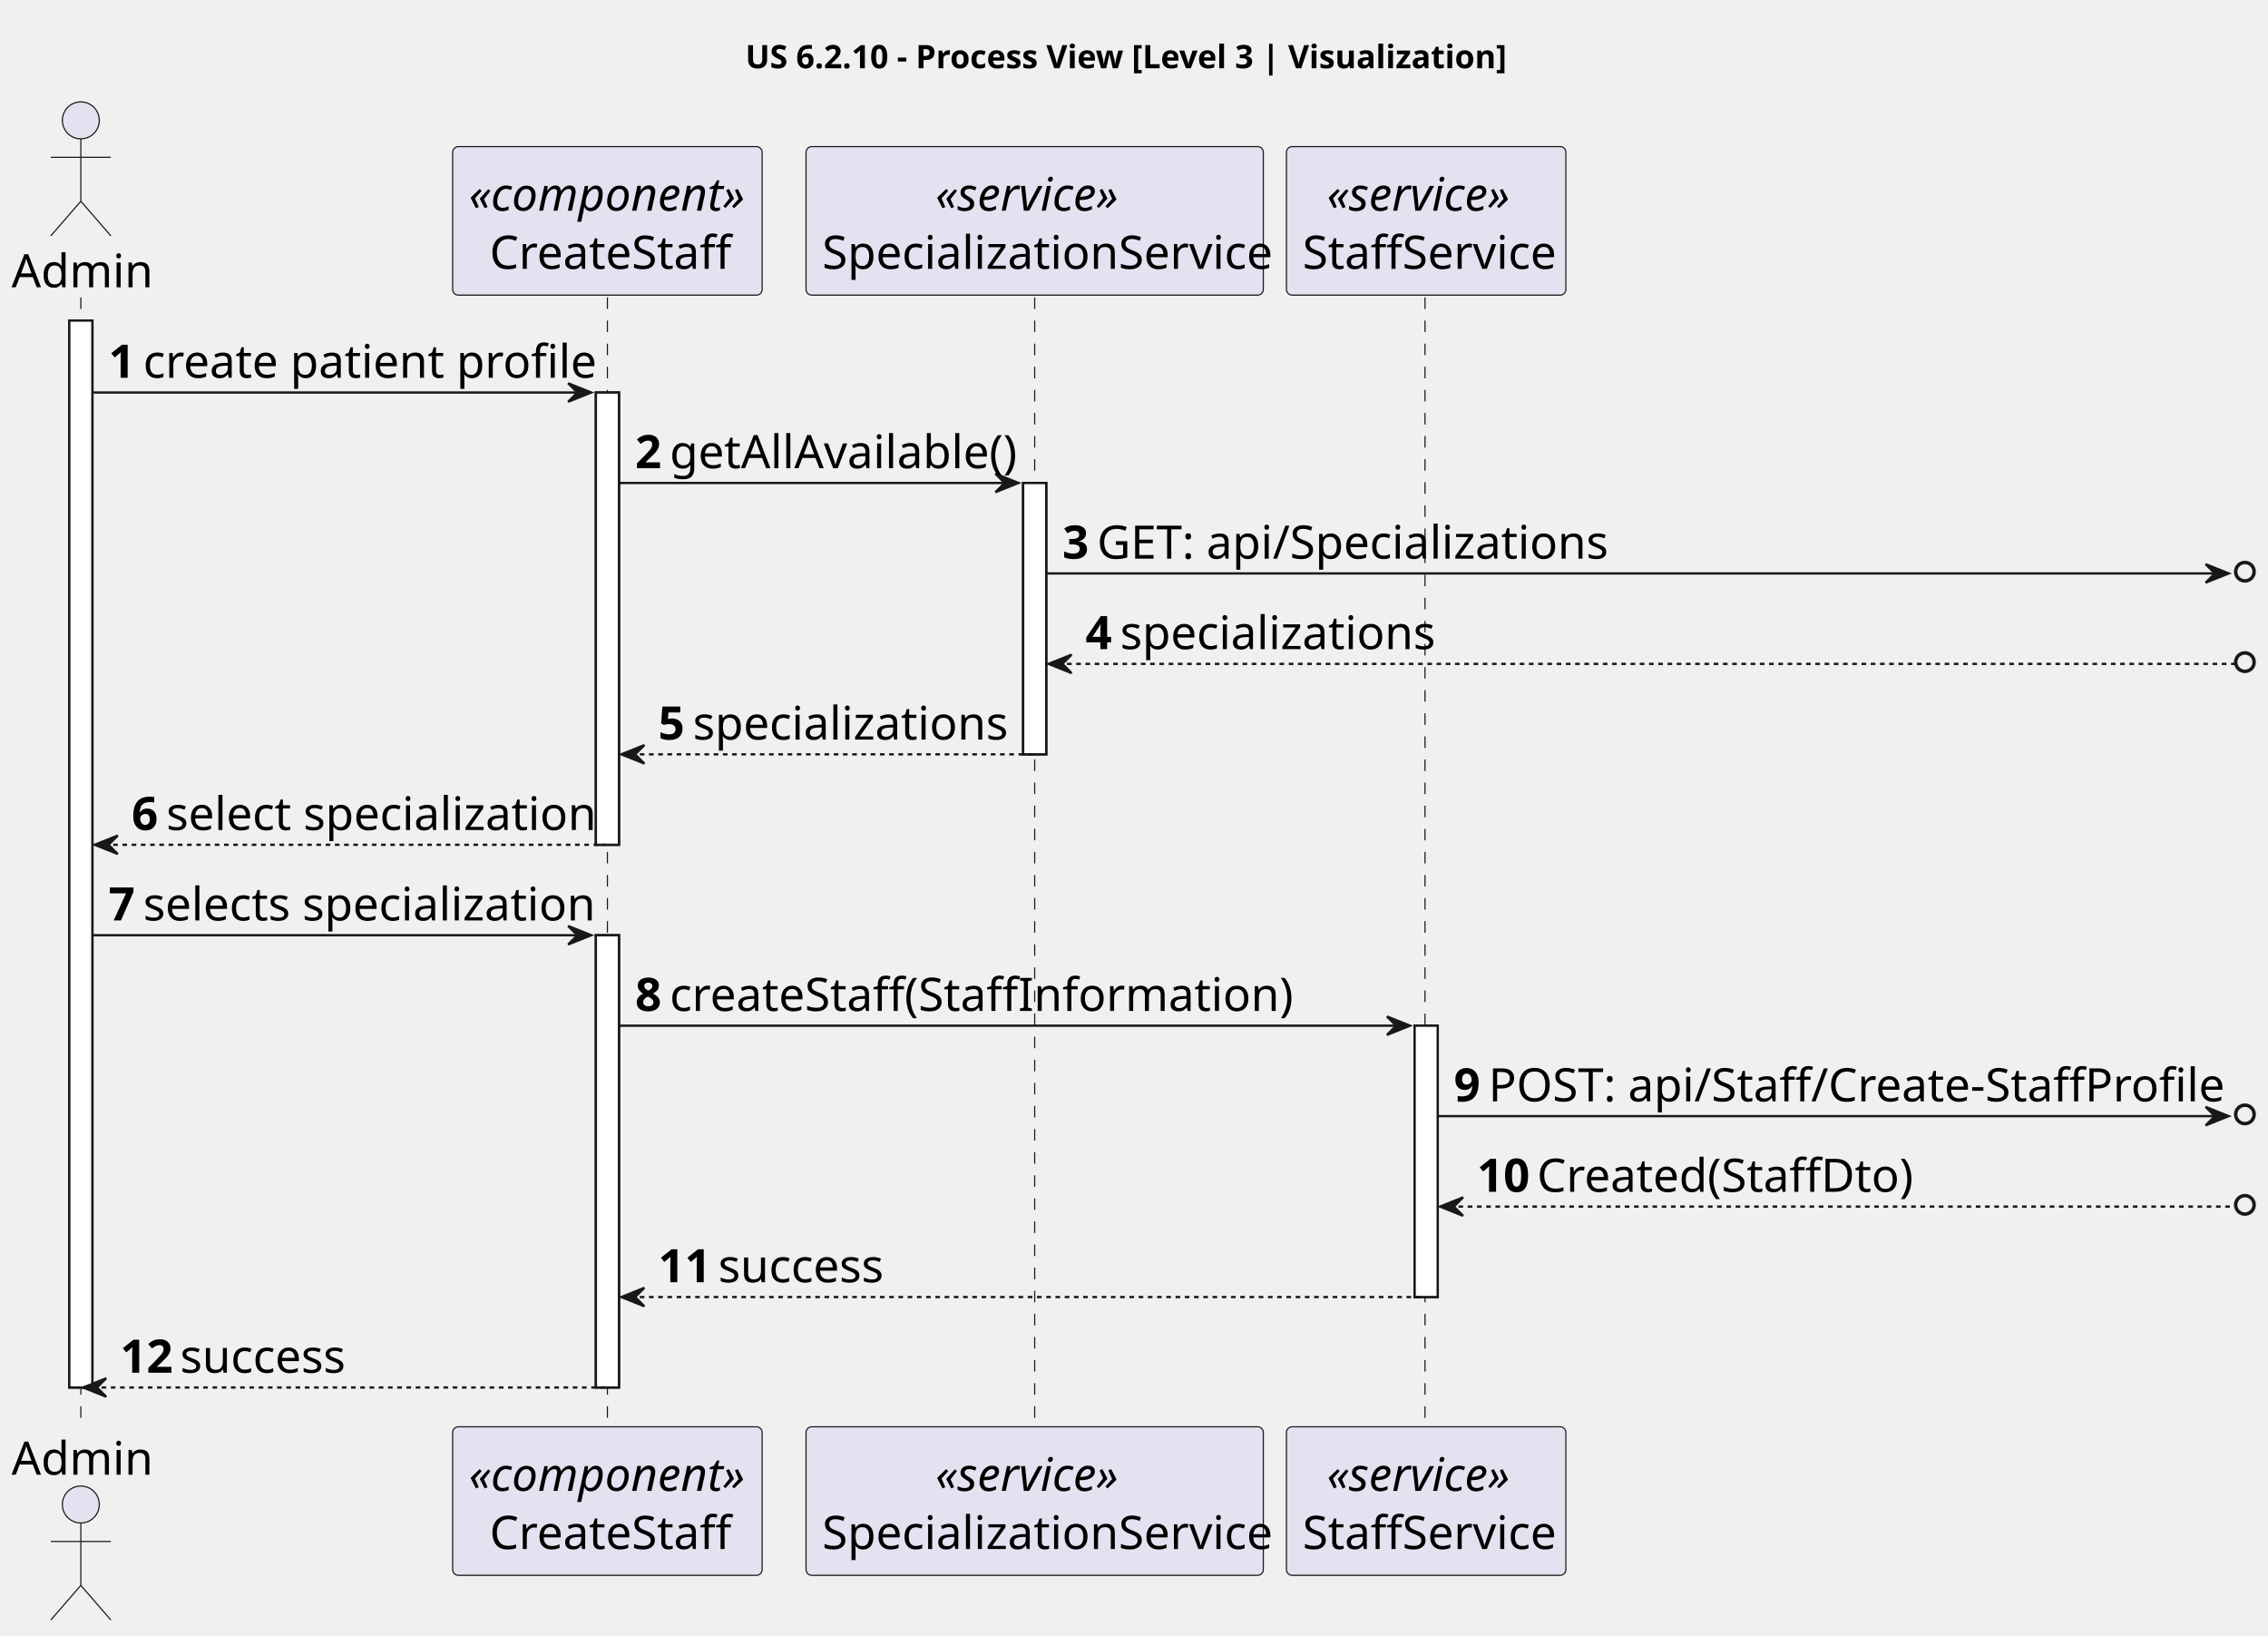
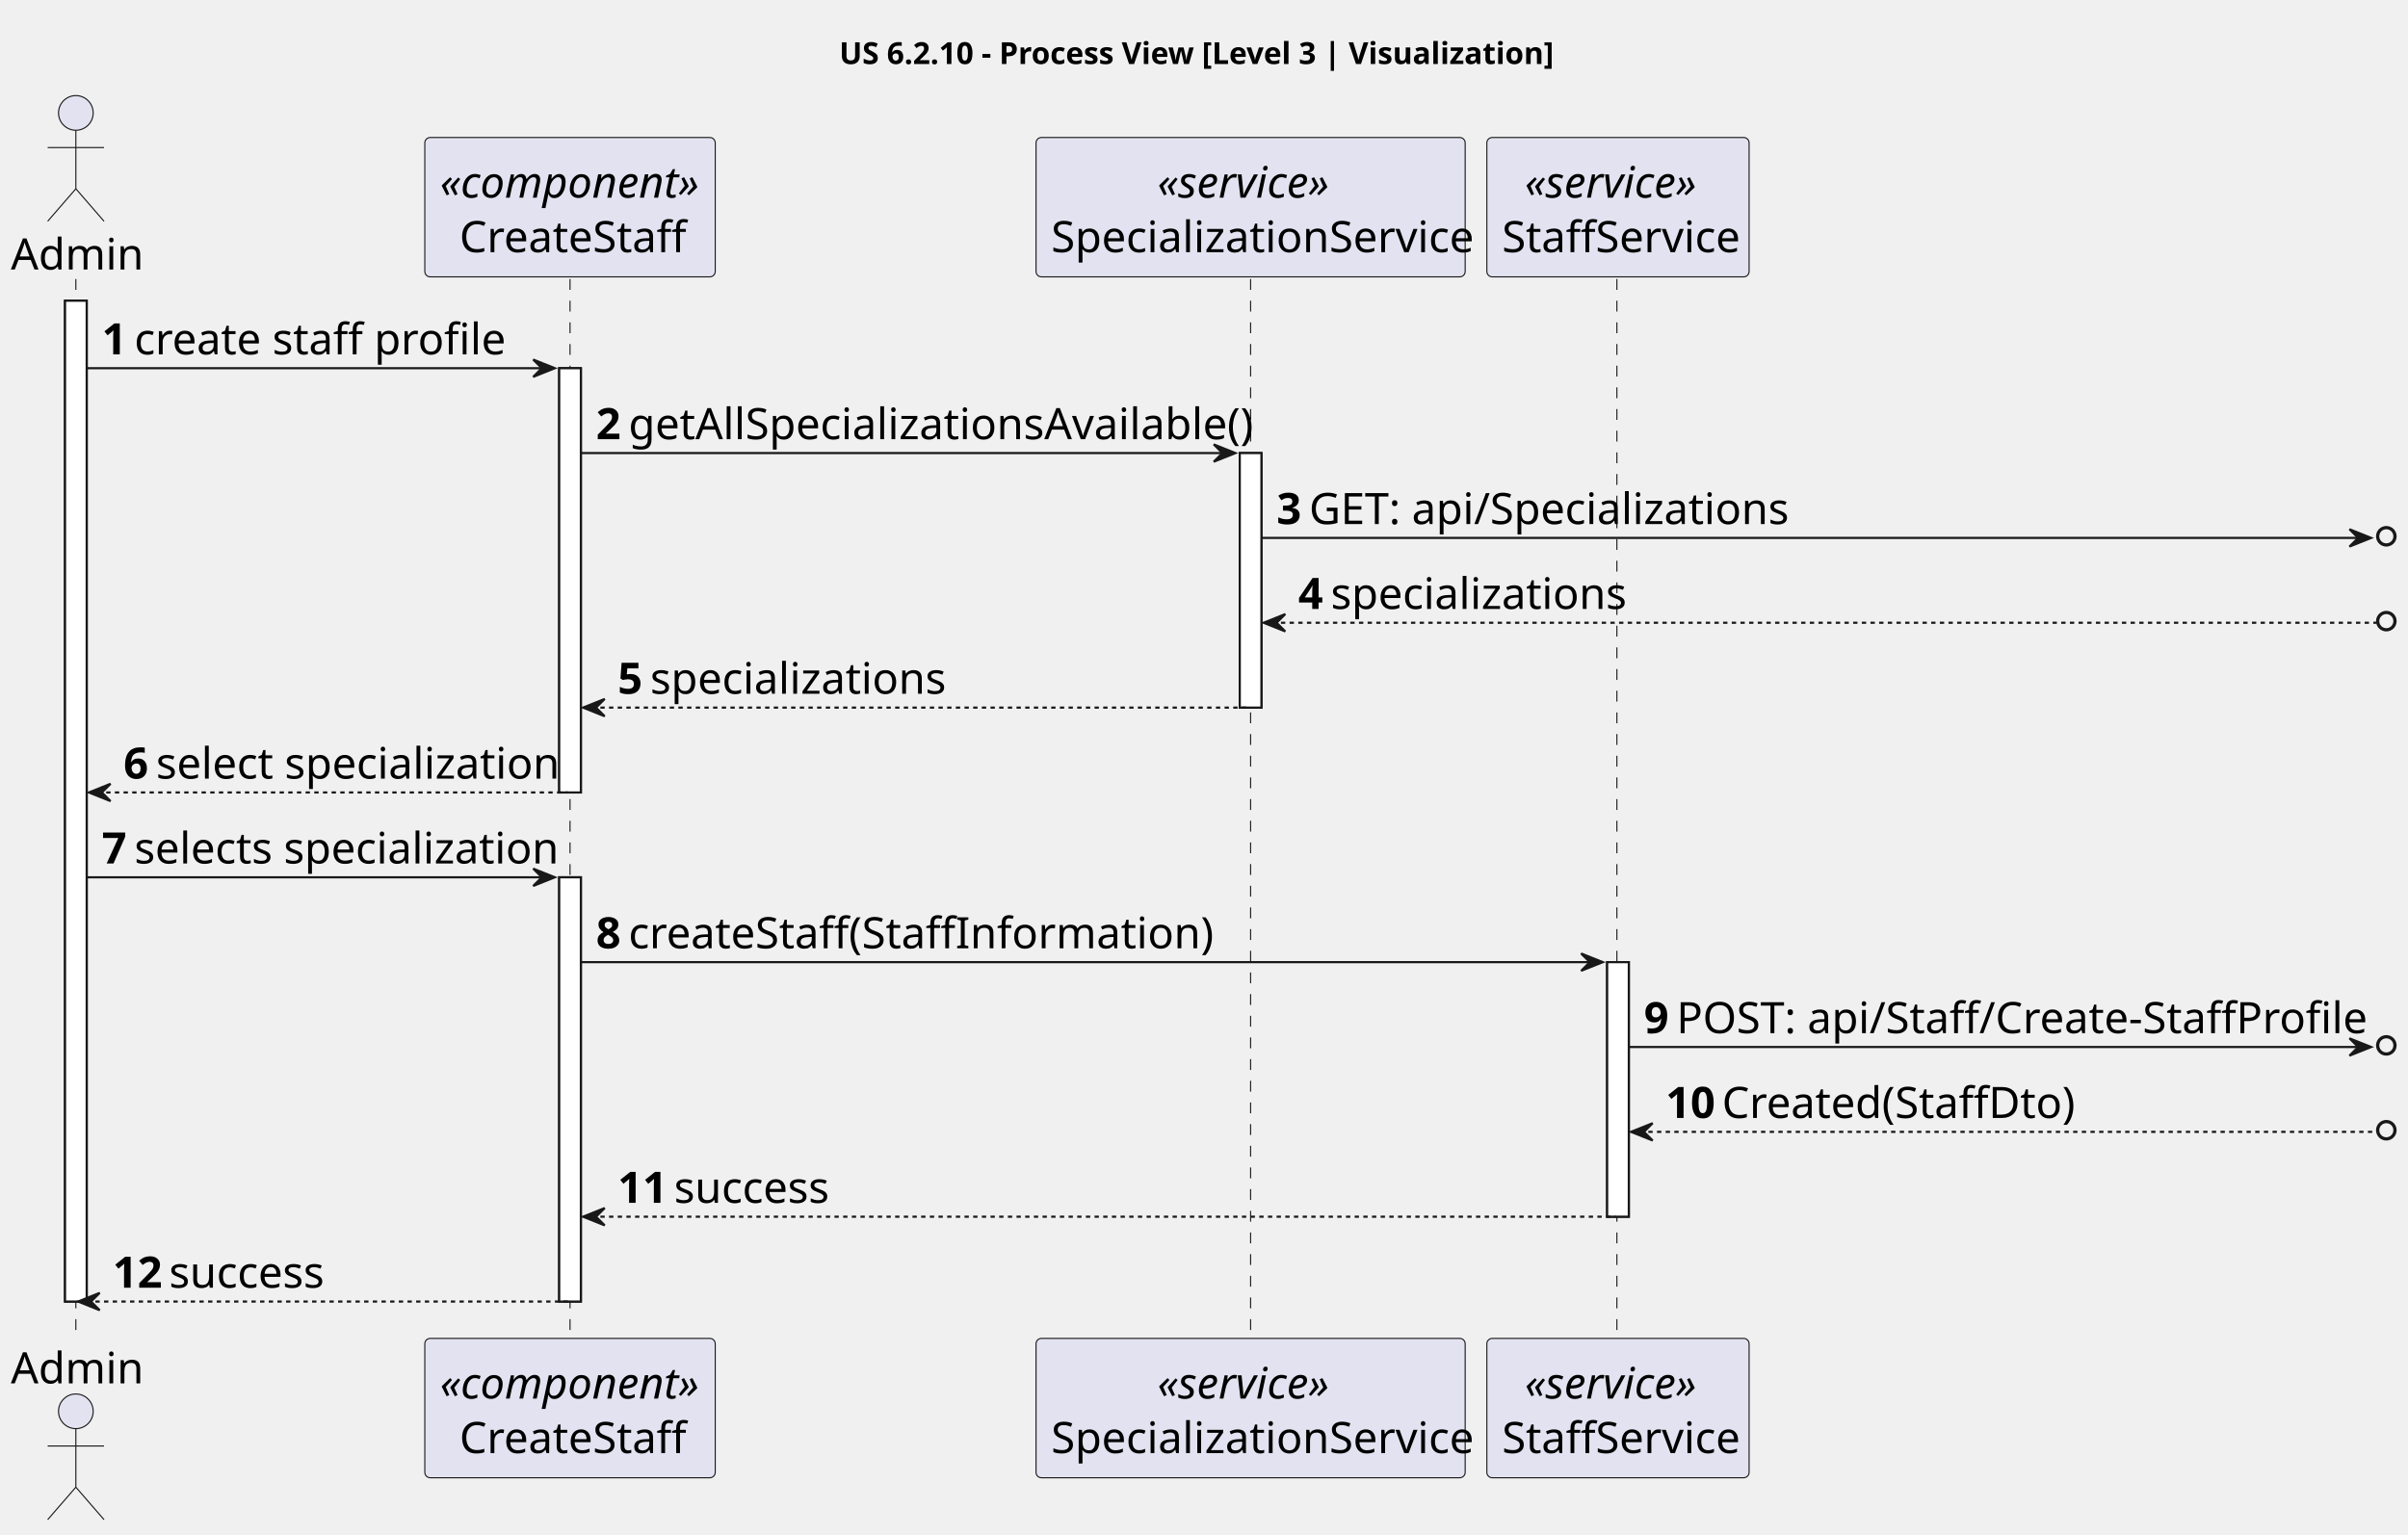
- <svg xmlns="http://www.w3.org/2000/svg" contentStyleType="text/css" height="708px" preserveAspectRatio="none" style="width:982px;height:708px;background:#FFFFFF;" version="1.1" viewBox="0 0 982 708" width="982px" zoomAndPan="magnify">
+ <svg xmlns="http://www.w3.org/2000/svg" contentStyleType="text/css" height="708px" preserveAspectRatio="none" style="width:1111px;height:708px;background:#FFFFFF;" version="1.1" viewBox="0 0 1111 708" width="1111px" zoomAndPan="magnify">
  <defs />
  <g>
-     <text fill="#000000" font-family="sans-serif" font-size="14" font-weight="bold" lengthAdjust="spacing" textLength="334" x="322.75" y="29.533">US 6.2.10 - Process View [Level 3 | Visualization]</text>
+     <text fill="#000000" font-family="sans-serif" font-size="14" font-weight="bold" lengthAdjust="spacing" textLength="334" x="387.25" y="29.533">US 6.2.10 - Process View [Level 3 | Visualization]</text>
    <rect fill="#FFFFFF" height="461.875" style="stroke:#181818;stroke-width:1.0;" width="10" x="30" y="138.766" />
    <rect fill="#FFFFFF" height="195.781" style="stroke:#181818;stroke-width:1.0;" width="10" x="258" y="169.922" />
    <rect fill="#FFFFFF" height="195.781" style="stroke:#181818;stroke-width:1.0;" width="10" x="258" y="404.859" />
-     <rect fill="#FFFFFF" height="117.469" style="stroke:#181818;stroke-width:1.0;" width="10" x="443" y="209.078" />
-     <rect fill="#FFFFFF" height="117.469" style="stroke:#181818;stroke-width:1.0;" width="10" x="612.5" y="444.016" />
+     <rect fill="#FFFFFF" height="117.469" style="stroke:#181818;stroke-width:1.0;" width="10" x="572" y="209.078" />
+     <rect fill="#FFFFFF" height="117.469" style="stroke:#181818;stroke-width:1.0;" width="10" x="741.5" y="444.016" />
    <line style="stroke:#181818;stroke-width:0.5;stroke-dasharray:5.0,5.0;" x1="35" x2="35" y1="128.766" y2="618.641" />
    <line style="stroke:#181818;stroke-width:0.5;stroke-dasharray:5.0,5.0;" x1="263" x2="263" y1="128.766" y2="618.641" />
-     <line style="stroke:#181818;stroke-width:0.5;stroke-dasharray:5.0,5.0;" x1="448" x2="448" y1="128.766" y2="618.641" />
-     <line style="stroke:#181818;stroke-width:0.5;stroke-dasharray:5.0,5.0;" x1="617" x2="617" y1="128.766" y2="618.641" />
+     <line style="stroke:#181818;stroke-width:0.5;stroke-dasharray:5.0,5.0;" x1="577" x2="577" y1="128.766" y2="618.641" />
+     <line style="stroke:#181818;stroke-width:0.5;stroke-dasharray:5.0,5.0;" x1="746" x2="746" y1="128.766" y2="618.641" />
    <text fill="#000000" font-family="sans-serif" font-size="20" lengthAdjust="spacing" textLength="54" x="5" y="124.371">Admin</text>
    <ellipse cx="35" cy="52.109" fill="#E2E2F0" rx="8" ry="8" style="stroke:#181818;stroke-width:0.5;" />
    <path d="M35,60.109 L35,87.109 M22,68.109 L48,68.109 M35,87.109 L22,102.109 M35,87.109 L48,102.109 " fill="none" style="stroke:#181818;stroke-width:0.5;" />
    <text fill="#000000" font-family="sans-serif" font-size="20" lengthAdjust="spacing" textLength="54" x="5" y="638.402">Admin</text>
    <ellipse cx="35" cy="651.297" fill="#E2E2F0" rx="8" ry="8" style="stroke:#181818;stroke-width:0.5;" />
    <path d="M35,659.297 L35,686.297 M22,667.297 L48,667.297 M35,686.297 L22,701.297 M35,686.297 L48,701.297 " fill="none" style="stroke:#181818;stroke-width:0.5;" />
    <rect fill="#E2E2F0" height="64.312" rx="2.5" ry="2.5" style="stroke:#181818;stroke-width:0.5;" width="134" x="196" y="63.453" />
    <text fill="#000000" font-family="sans-serif" font-size="20" font-style="italic" lengthAdjust="spacing" textLength="120" x="203" y="91.215">«component»</text>
    <text fill="#000000" font-family="sans-serif" font-size="20" lengthAdjust="spacing" textLength="102" x="212" y="116.371">CreateStaff</text>
    <rect fill="#E2E2F0" height="64.312" rx="2.5" ry="2.5" style="stroke:#181818;stroke-width:0.5;" width="134" x="196" y="617.641" />
    <text fill="#000000" font-family="sans-serif" font-size="20" font-style="italic" lengthAdjust="spacing" textLength="120" x="203" y="645.402">«component»</text>
    <text fill="#000000" font-family="sans-serif" font-size="20" lengthAdjust="spacing" textLength="102" x="212" y="670.559">CreateStaff</text>
-     <rect fill="#E2E2F0" height="64.312" rx="2.5" ry="2.5" style="stroke:#181818;stroke-width:0.5;" width="198" x="349" y="63.453" />
-     <text fill="#000000" font-family="sans-serif" font-size="20" font-style="italic" lengthAdjust="spacing" textLength="86" x="405" y="91.215">«service»</text>
-     <text fill="#000000" font-family="sans-serif" font-size="20" lengthAdjust="spacing" textLength="184" x="356" y="116.371">SpecializationService</text>
-     <rect fill="#E2E2F0" height="64.312" rx="2.5" ry="2.5" style="stroke:#181818;stroke-width:0.5;" width="198" x="349" y="617.641" />
-     <text fill="#000000" font-family="sans-serif" font-size="20" font-style="italic" lengthAdjust="spacing" textLength="86" x="405" y="645.402">«service»</text>
-     <text fill="#000000" font-family="sans-serif" font-size="20" lengthAdjust="spacing" textLength="184" x="356" y="670.559">SpecializationService</text>
-     <rect fill="#E2E2F0" height="64.312" rx="2.5" ry="2.5" style="stroke:#181818;stroke-width:0.5;" width="121" x="557" y="63.453" />
-     <text fill="#000000" font-family="sans-serif" font-size="20" font-style="italic" lengthAdjust="spacing" textLength="86" x="574.5" y="91.215">«service»</text>
-     <text fill="#000000" font-family="sans-serif" font-size="20" lengthAdjust="spacing" textLength="107" x="564" y="116.371">StaffService</text>
-     <rect fill="#E2E2F0" height="64.312" rx="2.5" ry="2.5" style="stroke:#181818;stroke-width:0.5;" width="121" x="557" y="617.641" />
-     <text fill="#000000" font-family="sans-serif" font-size="20" font-style="italic" lengthAdjust="spacing" textLength="86" x="574.5" y="645.402">«service»</text>
-     <text fill="#000000" font-family="sans-serif" font-size="20" lengthAdjust="spacing" textLength="107" x="564" y="670.559">StaffService</text>
+     <rect fill="#E2E2F0" height="64.312" rx="2.5" ry="2.5" style="stroke:#181818;stroke-width:0.5;" width="198" x="478" y="63.453" />
+     <text fill="#000000" font-family="sans-serif" font-size="20" font-style="italic" lengthAdjust="spacing" textLength="86" x="534" y="91.215">«service»</text>
+     <text fill="#000000" font-family="sans-serif" font-size="20" lengthAdjust="spacing" textLength="184" x="485" y="116.371">SpecializationService</text>
+     <rect fill="#E2E2F0" height="64.312" rx="2.5" ry="2.5" style="stroke:#181818;stroke-width:0.5;" width="198" x="478" y="617.641" />
+     <text fill="#000000" font-family="sans-serif" font-size="20" font-style="italic" lengthAdjust="spacing" textLength="86" x="534" y="645.402">«service»</text>
+     <text fill="#000000" font-family="sans-serif" font-size="20" lengthAdjust="spacing" textLength="184" x="485" y="670.559">SpecializationService</text>
+     <rect fill="#E2E2F0" height="64.312" rx="2.5" ry="2.5" style="stroke:#181818;stroke-width:0.5;" width="121" x="686" y="63.453" />
+     <text fill="#000000" font-family="sans-serif" font-size="20" font-style="italic" lengthAdjust="spacing" textLength="86" x="703.5" y="91.215">«service»</text>
+     <text fill="#000000" font-family="sans-serif" font-size="20" lengthAdjust="spacing" textLength="107" x="693" y="116.371">StaffService</text>
+     <rect fill="#E2E2F0" height="64.312" rx="2.5" ry="2.5" style="stroke:#181818;stroke-width:0.5;" width="121" x="686" y="617.641" />
+     <text fill="#000000" font-family="sans-serif" font-size="20" font-style="italic" lengthAdjust="spacing" textLength="86" x="703.5" y="645.402">«service»</text>
+     <text fill="#000000" font-family="sans-serif" font-size="20" lengthAdjust="spacing" textLength="107" x="693" y="670.559">StaffService</text>
    <rect fill="#FFFFFF" height="461.875" style="stroke:#181818;stroke-width:1.0;" width="10" x="30" y="138.766" />
    <rect fill="#FFFFFF" height="195.781" style="stroke:#181818;stroke-width:1.0;" width="10" x="258" y="169.922" />
    <rect fill="#FFFFFF" height="195.781" style="stroke:#181818;stroke-width:1.0;" width="10" x="258" y="404.859" />
-     <rect fill="#FFFFFF" height="117.469" style="stroke:#181818;stroke-width:1.0;" width="10" x="443" y="209.078" />
-     <rect fill="#FFFFFF" height="117.469" style="stroke:#181818;stroke-width:1.0;" width="10" x="612.5" y="444.016" />
+     <rect fill="#FFFFFF" height="117.469" style="stroke:#181818;stroke-width:1.0;" width="10" x="572" y="209.078" />
+     <rect fill="#FFFFFF" height="117.469" style="stroke:#181818;stroke-width:1.0;" width="10" x="741.5" y="444.016" />
    <polygon fill="#181818" points="246,165.922,256,169.922,246,173.922,250,169.922" style="stroke:#181818;stroke-width:1.0;" />
    <line style="stroke:#181818;stroke-width:1.0;" x1="40" x2="252" y1="169.922" y2="169.922" />
    <text fill="#000000" font-family="sans-serif" font-size="20" font-weight="bold" lengthAdjust="spacing" textLength="11" x="47" y="163.527">1</text>
-     <text fill="#000000" font-family="sans-serif" font-size="20" lengthAdjust="spacing" textLength="181" x="62" y="163.527">create patient profile</text>
-     <polygon fill="#181818" points="431,205.078,441,209.078,431,213.078,435,209.078" style="stroke:#181818;stroke-width:1.0;" />
-     <line style="stroke:#181818;stroke-width:1.0;" x1="268" x2="437" y1="209.078" y2="209.078" />
+     <text fill="#000000" font-family="sans-serif" font-size="20" lengthAdjust="spacing" textLength="161" x="62" y="163.527">create staff profile</text>
+     <polygon fill="#181818" points="560,205.078,570,209.078,560,213.078,564,209.078" style="stroke:#181818;stroke-width:1.0;" />
+     <line style="stroke:#181818;stroke-width:1.0;" x1="268" x2="566" y1="209.078" y2="209.078" />
    <text fill="#000000" font-family="sans-serif" font-size="20" font-weight="bold" lengthAdjust="spacing" textLength="11" x="275" y="202.684">2</text>
-     <text fill="#000000" font-family="sans-serif" font-size="20" lengthAdjust="spacing" textLength="141" x="290" y="202.684">getAllAvailable()</text>
-     <ellipse cx="972" cy="247.484" fill="none" rx="4" ry="4" style="stroke:#181818;stroke-width:1.5;" />
-     <polygon fill="#181818" points="955,244.234,965,248.234,955,252.234,959,248.234" style="stroke:#181818;stroke-width:1.0;" />
-     <line style="stroke:#181818;stroke-width:1.0;" x1="453" x2="961" y1="248.234" y2="248.234" />
-     <text fill="#000000" font-family="sans-serif" font-size="20" font-weight="bold" lengthAdjust="spacing" textLength="11" x="460" y="241.84">3</text>
-     <text fill="#000000" font-family="sans-serif" font-size="20" lengthAdjust="spacing" textLength="214" x="475" y="241.84">GET: api/Specializations</text>
-     <polygon fill="#181818" points="464,283.391,454,287.391,464,291.391,460,287.391" style="stroke:#181818;stroke-width:1.0;" />
-     <ellipse cx="972" cy="286.641" fill="none" rx="4" ry="4" style="stroke:#181818;stroke-width:1.5;" />
-     <line style="stroke:#181818;stroke-width:1.0;stroke-dasharray:2.0,2.0;" x1="458" x2="967.5" y1="287.391" y2="287.391" />
-     <text fill="#000000" font-family="sans-serif" font-size="20" font-weight="bold" lengthAdjust="spacing" textLength="11" x="470" y="280.996">4</text>
-     <text fill="#000000" font-family="sans-serif" font-size="20" lengthAdjust="spacing" textLength="126" x="485" y="280.996">specializations</text>
+     <text fill="#000000" font-family="sans-serif" font-size="20" lengthAdjust="spacing" textLength="270" x="290" y="202.684">getAllSpecializationsAvailable()</text>
+     <ellipse cx="1101" cy="247.484" fill="none" rx="4" ry="4" style="stroke:#181818;stroke-width:1.5;" />
+     <polygon fill="#181818" points="1084,244.234,1094,248.234,1084,252.234,1088,248.234" style="stroke:#181818;stroke-width:1.0;" />
+     <line style="stroke:#181818;stroke-width:1.0;" x1="582" x2="1090" y1="248.234" y2="248.234" />
+     <text fill="#000000" font-family="sans-serif" font-size="20" font-weight="bold" lengthAdjust="spacing" textLength="11" x="589" y="241.84">3</text>
+     <text fill="#000000" font-family="sans-serif" font-size="20" lengthAdjust="spacing" textLength="214" x="604" y="241.84">GET: api/Specializations</text>
+     <polygon fill="#181818" points="593,283.391,583,287.391,593,291.391,589,287.391" style="stroke:#181818;stroke-width:1.0;" />
+     <ellipse cx="1101" cy="286.641" fill="none" rx="4" ry="4" style="stroke:#181818;stroke-width:1.5;" />
+     <line style="stroke:#181818;stroke-width:1.0;stroke-dasharray:2.0,2.0;" x1="587" x2="1096.5" y1="287.391" y2="287.391" />
+     <text fill="#000000" font-family="sans-serif" font-size="20" font-weight="bold" lengthAdjust="spacing" textLength="11" x="599" y="280.996">4</text>
+     <text fill="#000000" font-family="sans-serif" font-size="20" lengthAdjust="spacing" textLength="126" x="614" y="280.996">specializations</text>
    <polygon fill="#181818" points="279,322.547,269,326.547,279,330.547,275,326.547" style="stroke:#181818;stroke-width:1.0;" />
-     <line style="stroke:#181818;stroke-width:1.0;stroke-dasharray:2.0,2.0;" x1="273" x2="447" y1="326.547" y2="326.547" />
+     <line style="stroke:#181818;stroke-width:1.0;stroke-dasharray:2.0,2.0;" x1="273" x2="576" y1="326.547" y2="326.547" />
    <text fill="#000000" font-family="sans-serif" font-size="20" font-weight="bold" lengthAdjust="spacing" textLength="11" x="285" y="320.152">5</text>
    <text fill="#000000" font-family="sans-serif" font-size="20" lengthAdjust="spacing" textLength="126" x="300" y="320.152">specializations</text>
    <polygon fill="#181818" points="51,361.703,41,365.703,51,369.703,47,365.703" style="stroke:#181818;stroke-width:1.0;" />
    <line style="stroke:#181818;stroke-width:1.0;stroke-dasharray:2.0,2.0;" x1="45" x2="262" y1="365.703" y2="365.703" />
    <text fill="#000000" font-family="sans-serif" font-size="20" font-weight="bold" lengthAdjust="spacing" textLength="11" x="57" y="359.309">6</text>
    <text fill="#000000" font-family="sans-serif" font-size="20" lengthAdjust="spacing" textLength="174" x="72" y="359.309">select specialization</text>
    <polygon fill="#181818" points="246,400.859,256,404.859,246,408.859,250,404.859" style="stroke:#181818;stroke-width:1.0;" />
    <line style="stroke:#181818;stroke-width:1.0;" x1="40" x2="252" y1="404.859" y2="404.859" />
    <text fill="#000000" font-family="sans-serif" font-size="20" font-weight="bold" lengthAdjust="spacing" textLength="11" x="47" y="398.465">7</text>
    <text fill="#000000" font-family="sans-serif" font-size="20" lengthAdjust="spacing" textLength="184" x="62" y="398.465">selects specialization</text>
-     <polygon fill="#181818" points="600.5,440.016,610.5,444.016,600.5,448.016,604.5,444.016" style="stroke:#181818;stroke-width:1.0;" />
-     <line style="stroke:#181818;stroke-width:1.0;" x1="268" x2="606.5" y1="444.016" y2="444.016" />
+     <polygon fill="#181818" points="729.5,440.016,739.5,444.016,729.5,448.016,733.5,444.016" style="stroke:#181818;stroke-width:1.0;" />
+     <line style="stroke:#181818;stroke-width:1.0;" x1="268" x2="735.5" y1="444.016" y2="444.016" />
    <text fill="#000000" font-family="sans-serif" font-size="20" font-weight="bold" lengthAdjust="spacing" textLength="11" x="275" y="437.621">8</text>
    <text fill="#000000" font-family="sans-serif" font-size="20" lengthAdjust="spacing" textLength="252" x="290" y="437.621">createStaff(StaffInformation)</text>
-     <ellipse cx="972" cy="482.422" fill="none" rx="4" ry="4" style="stroke:#181818;stroke-width:1.5;" />
-     <polygon fill="#181818" points="955,479.172,965,483.172,955,487.172,959,483.172" style="stroke:#181818;stroke-width:1.0;" />
-     <line style="stroke:#181818;stroke-width:1.0;" x1="622.5" x2="961" y1="483.172" y2="483.172" />
-     <text fill="#000000" font-family="sans-serif" font-size="20" font-weight="bold" lengthAdjust="spacing" textLength="11" x="629.5" y="476.777">9</text>
-     <text fill="#000000" font-family="sans-serif" font-size="20" lengthAdjust="spacing" textLength="311" x="644.5" y="476.777">POST: api/Staff/Create-StaffProfile</text>
-     <polygon fill="#181818" points="633.5,518.328,623.5,522.328,633.5,526.328,629.5,522.328" style="stroke:#181818;stroke-width:1.0;" />
-     <ellipse cx="972" cy="521.578" fill="none" rx="4" ry="4" style="stroke:#181818;stroke-width:1.5;" />
-     <line style="stroke:#181818;stroke-width:1.0;stroke-dasharray:2.0,2.0;" x1="627.5" x2="967.5" y1="522.328" y2="522.328" />
-     <text fill="#000000" font-family="sans-serif" font-size="20" font-weight="bold" lengthAdjust="spacing" textLength="22" x="639.5" y="515.934">10</text>
-     <text fill="#000000" font-family="sans-serif" font-size="20" lengthAdjust="spacing" textLength="158" x="665.5" y="515.934">Created(StaffDto)</text>
+     <ellipse cx="1101" cy="482.422" fill="none" rx="4" ry="4" style="stroke:#181818;stroke-width:1.5;" />
+     <polygon fill="#181818" points="1084,479.172,1094,483.172,1084,487.172,1088,483.172" style="stroke:#181818;stroke-width:1.0;" />
+     <line style="stroke:#181818;stroke-width:1.0;" x1="751.5" x2="1090" y1="483.172" y2="483.172" />
+     <text fill="#000000" font-family="sans-serif" font-size="20" font-weight="bold" lengthAdjust="spacing" textLength="11" x="758.5" y="476.777">9</text>
+     <text fill="#000000" font-family="sans-serif" font-size="20" lengthAdjust="spacing" textLength="311" x="773.5" y="476.777">POST: api/Staff/Create-StaffProfile</text>
+     <polygon fill="#181818" points="762.5,518.328,752.5,522.328,762.5,526.328,758.5,522.328" style="stroke:#181818;stroke-width:1.0;" />
+     <ellipse cx="1101" cy="521.578" fill="none" rx="4" ry="4" style="stroke:#181818;stroke-width:1.5;" />
+     <line style="stroke:#181818;stroke-width:1.0;stroke-dasharray:2.0,2.0;" x1="756.5" x2="1096.5" y1="522.328" y2="522.328" />
+     <text fill="#000000" font-family="sans-serif" font-size="20" font-weight="bold" lengthAdjust="spacing" textLength="22" x="768.5" y="515.934">10</text>
+     <text fill="#000000" font-family="sans-serif" font-size="20" lengthAdjust="spacing" textLength="158" x="794.5" y="515.934">Created(StaffDto)</text>
    <polygon fill="#181818" points="279,557.484,269,561.484,279,565.484,275,561.484" style="stroke:#181818;stroke-width:1.0;" />
-     <line style="stroke:#181818;stroke-width:1.0;stroke-dasharray:2.0,2.0;" x1="273" x2="616.5" y1="561.484" y2="561.484" />
+     <line style="stroke:#181818;stroke-width:1.0;stroke-dasharray:2.0,2.0;" x1="273" x2="745.5" y1="561.484" y2="561.484" />
    <text fill="#000000" font-family="sans-serif" font-size="20" font-weight="bold" lengthAdjust="spacing" textLength="22" x="285" y="555.09">11</text>
    <text fill="#000000" font-family="sans-serif" font-size="20" lengthAdjust="spacing" textLength="71" x="311" y="555.09">success</text>
    <polygon fill="#181818" points="46,596.641,36,600.641,46,604.641,42,600.641" style="stroke:#181818;stroke-width:1.0;" />
    <line style="stroke:#181818;stroke-width:1.0;stroke-dasharray:2.0,2.0;" x1="40" x2="262" y1="600.641" y2="600.641" />
    <text fill="#000000" font-family="sans-serif" font-size="20" font-weight="bold" lengthAdjust="spacing" textLength="22" x="52" y="594.246">12</text>
    <text fill="#000000" font-family="sans-serif" font-size="20" lengthAdjust="spacing" textLength="71" x="78" y="594.246">success</text>
  </g>
</svg>
